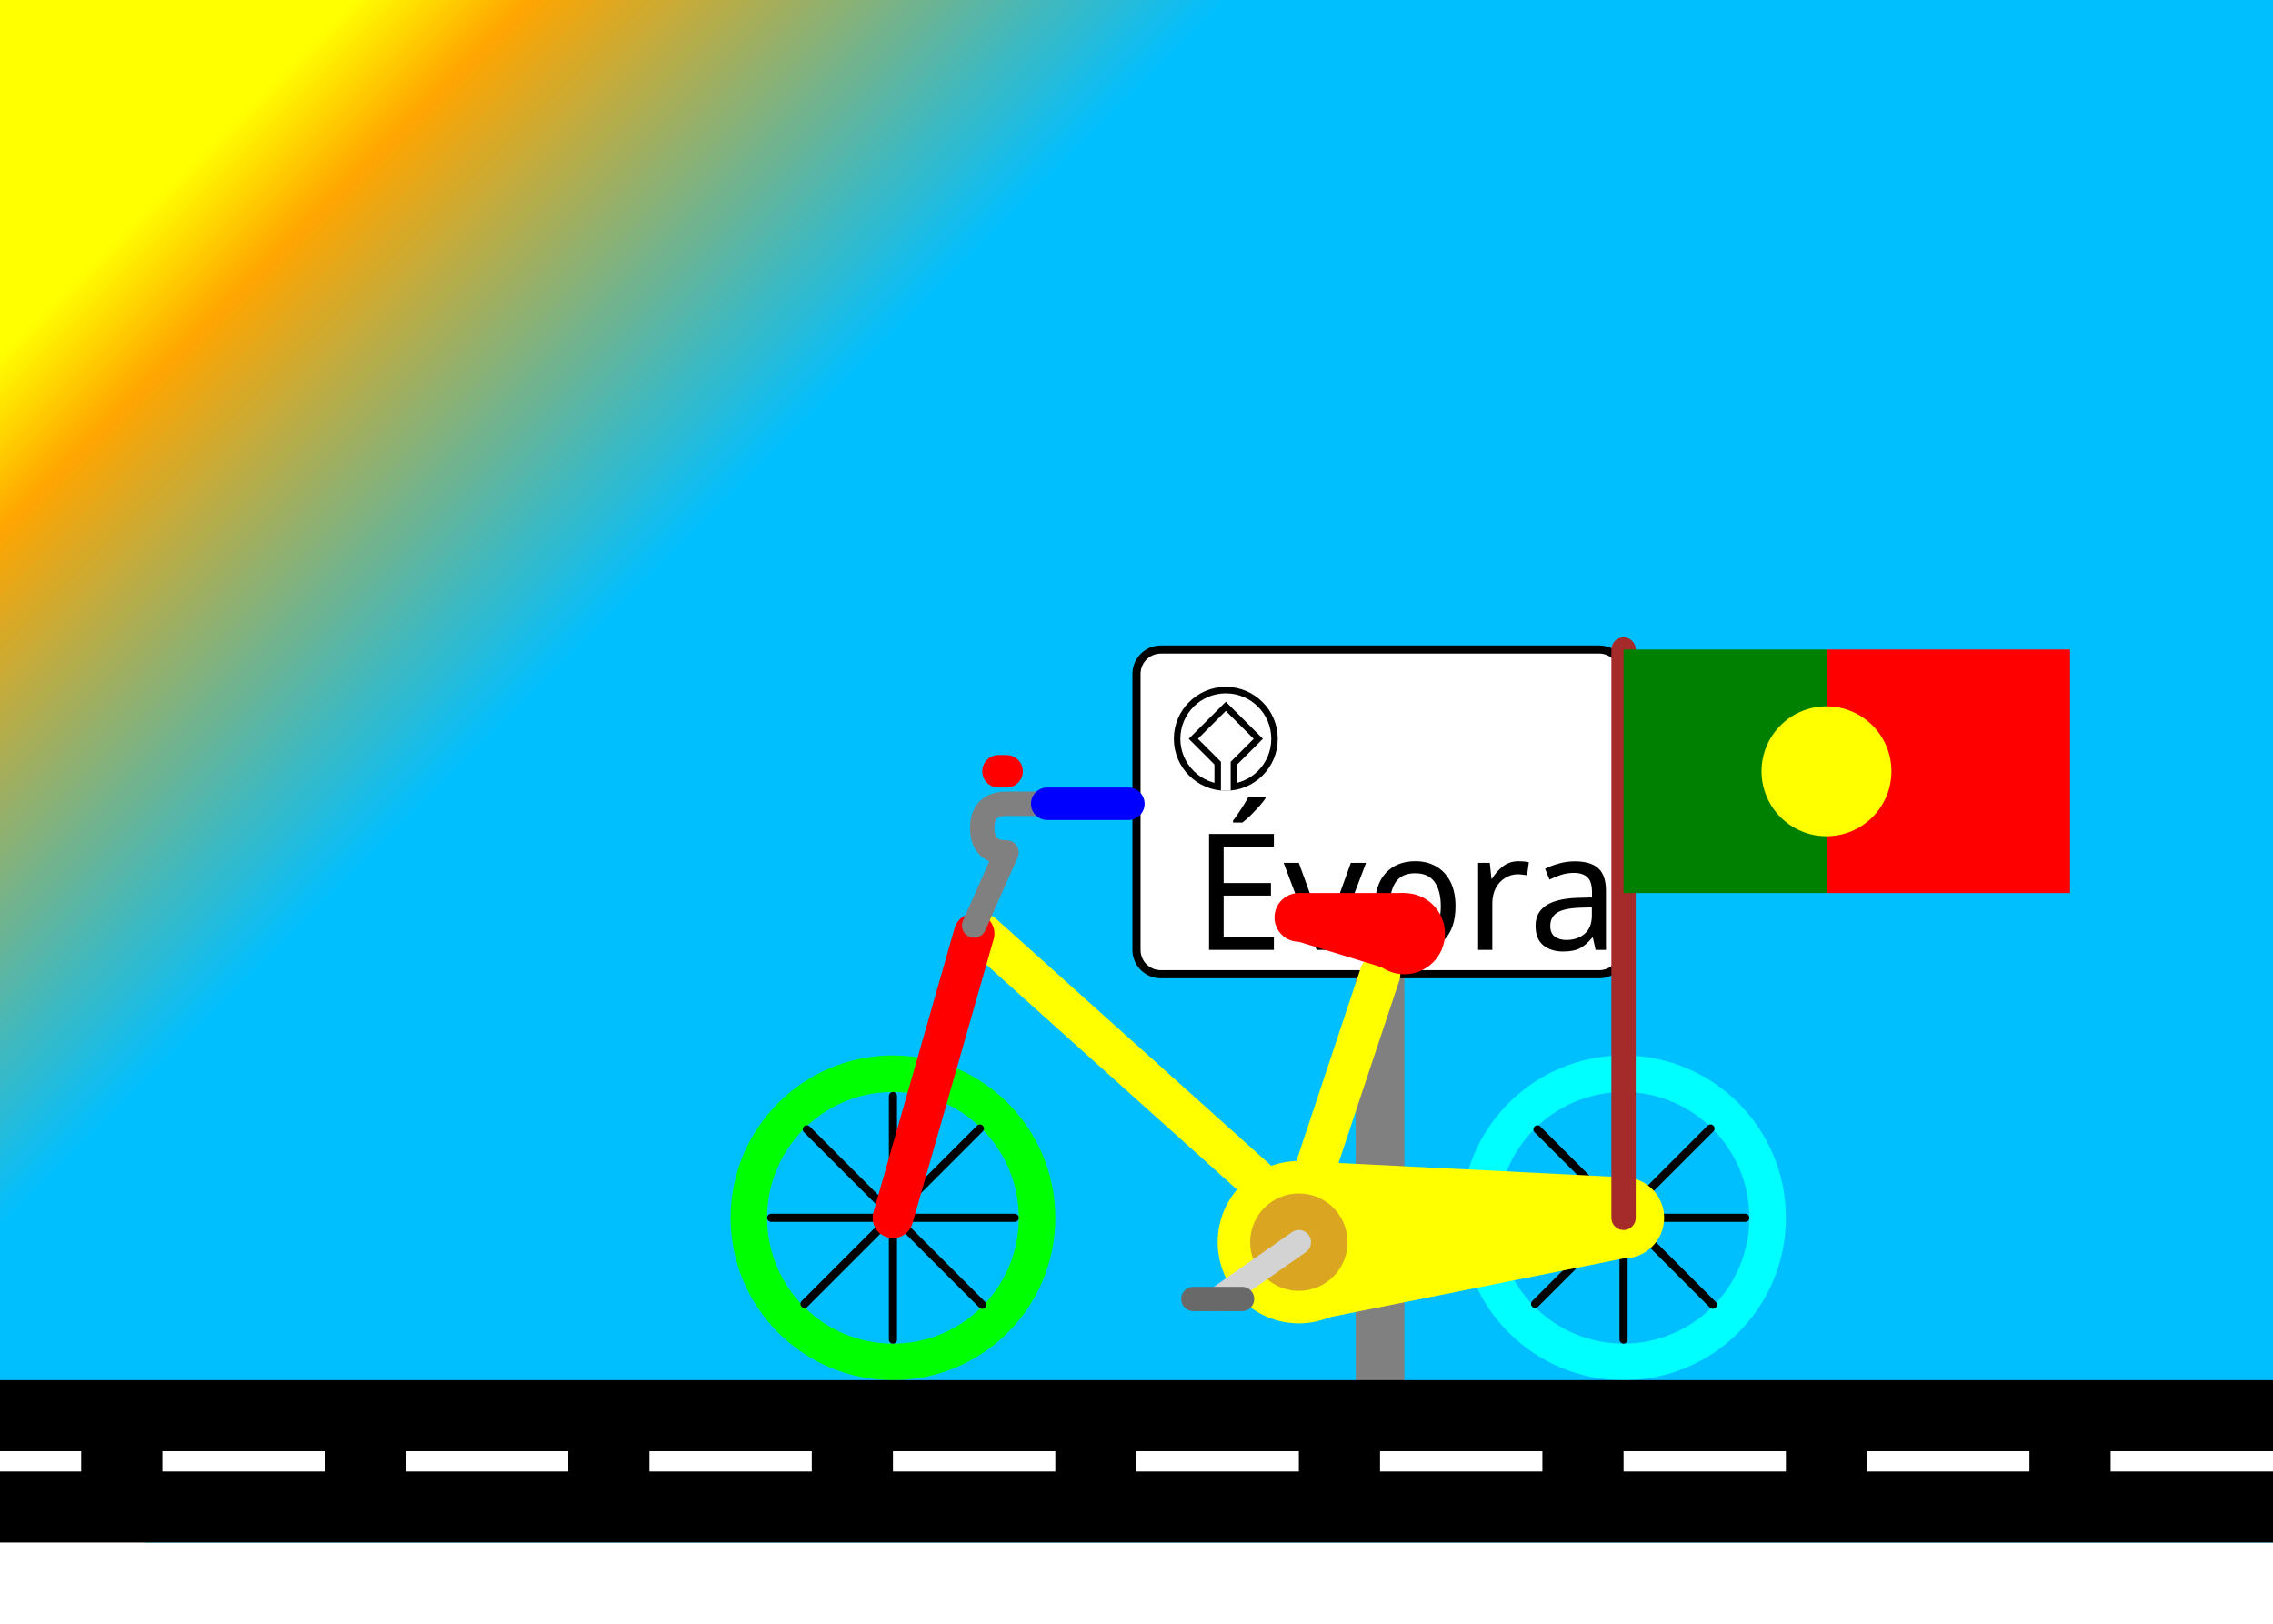
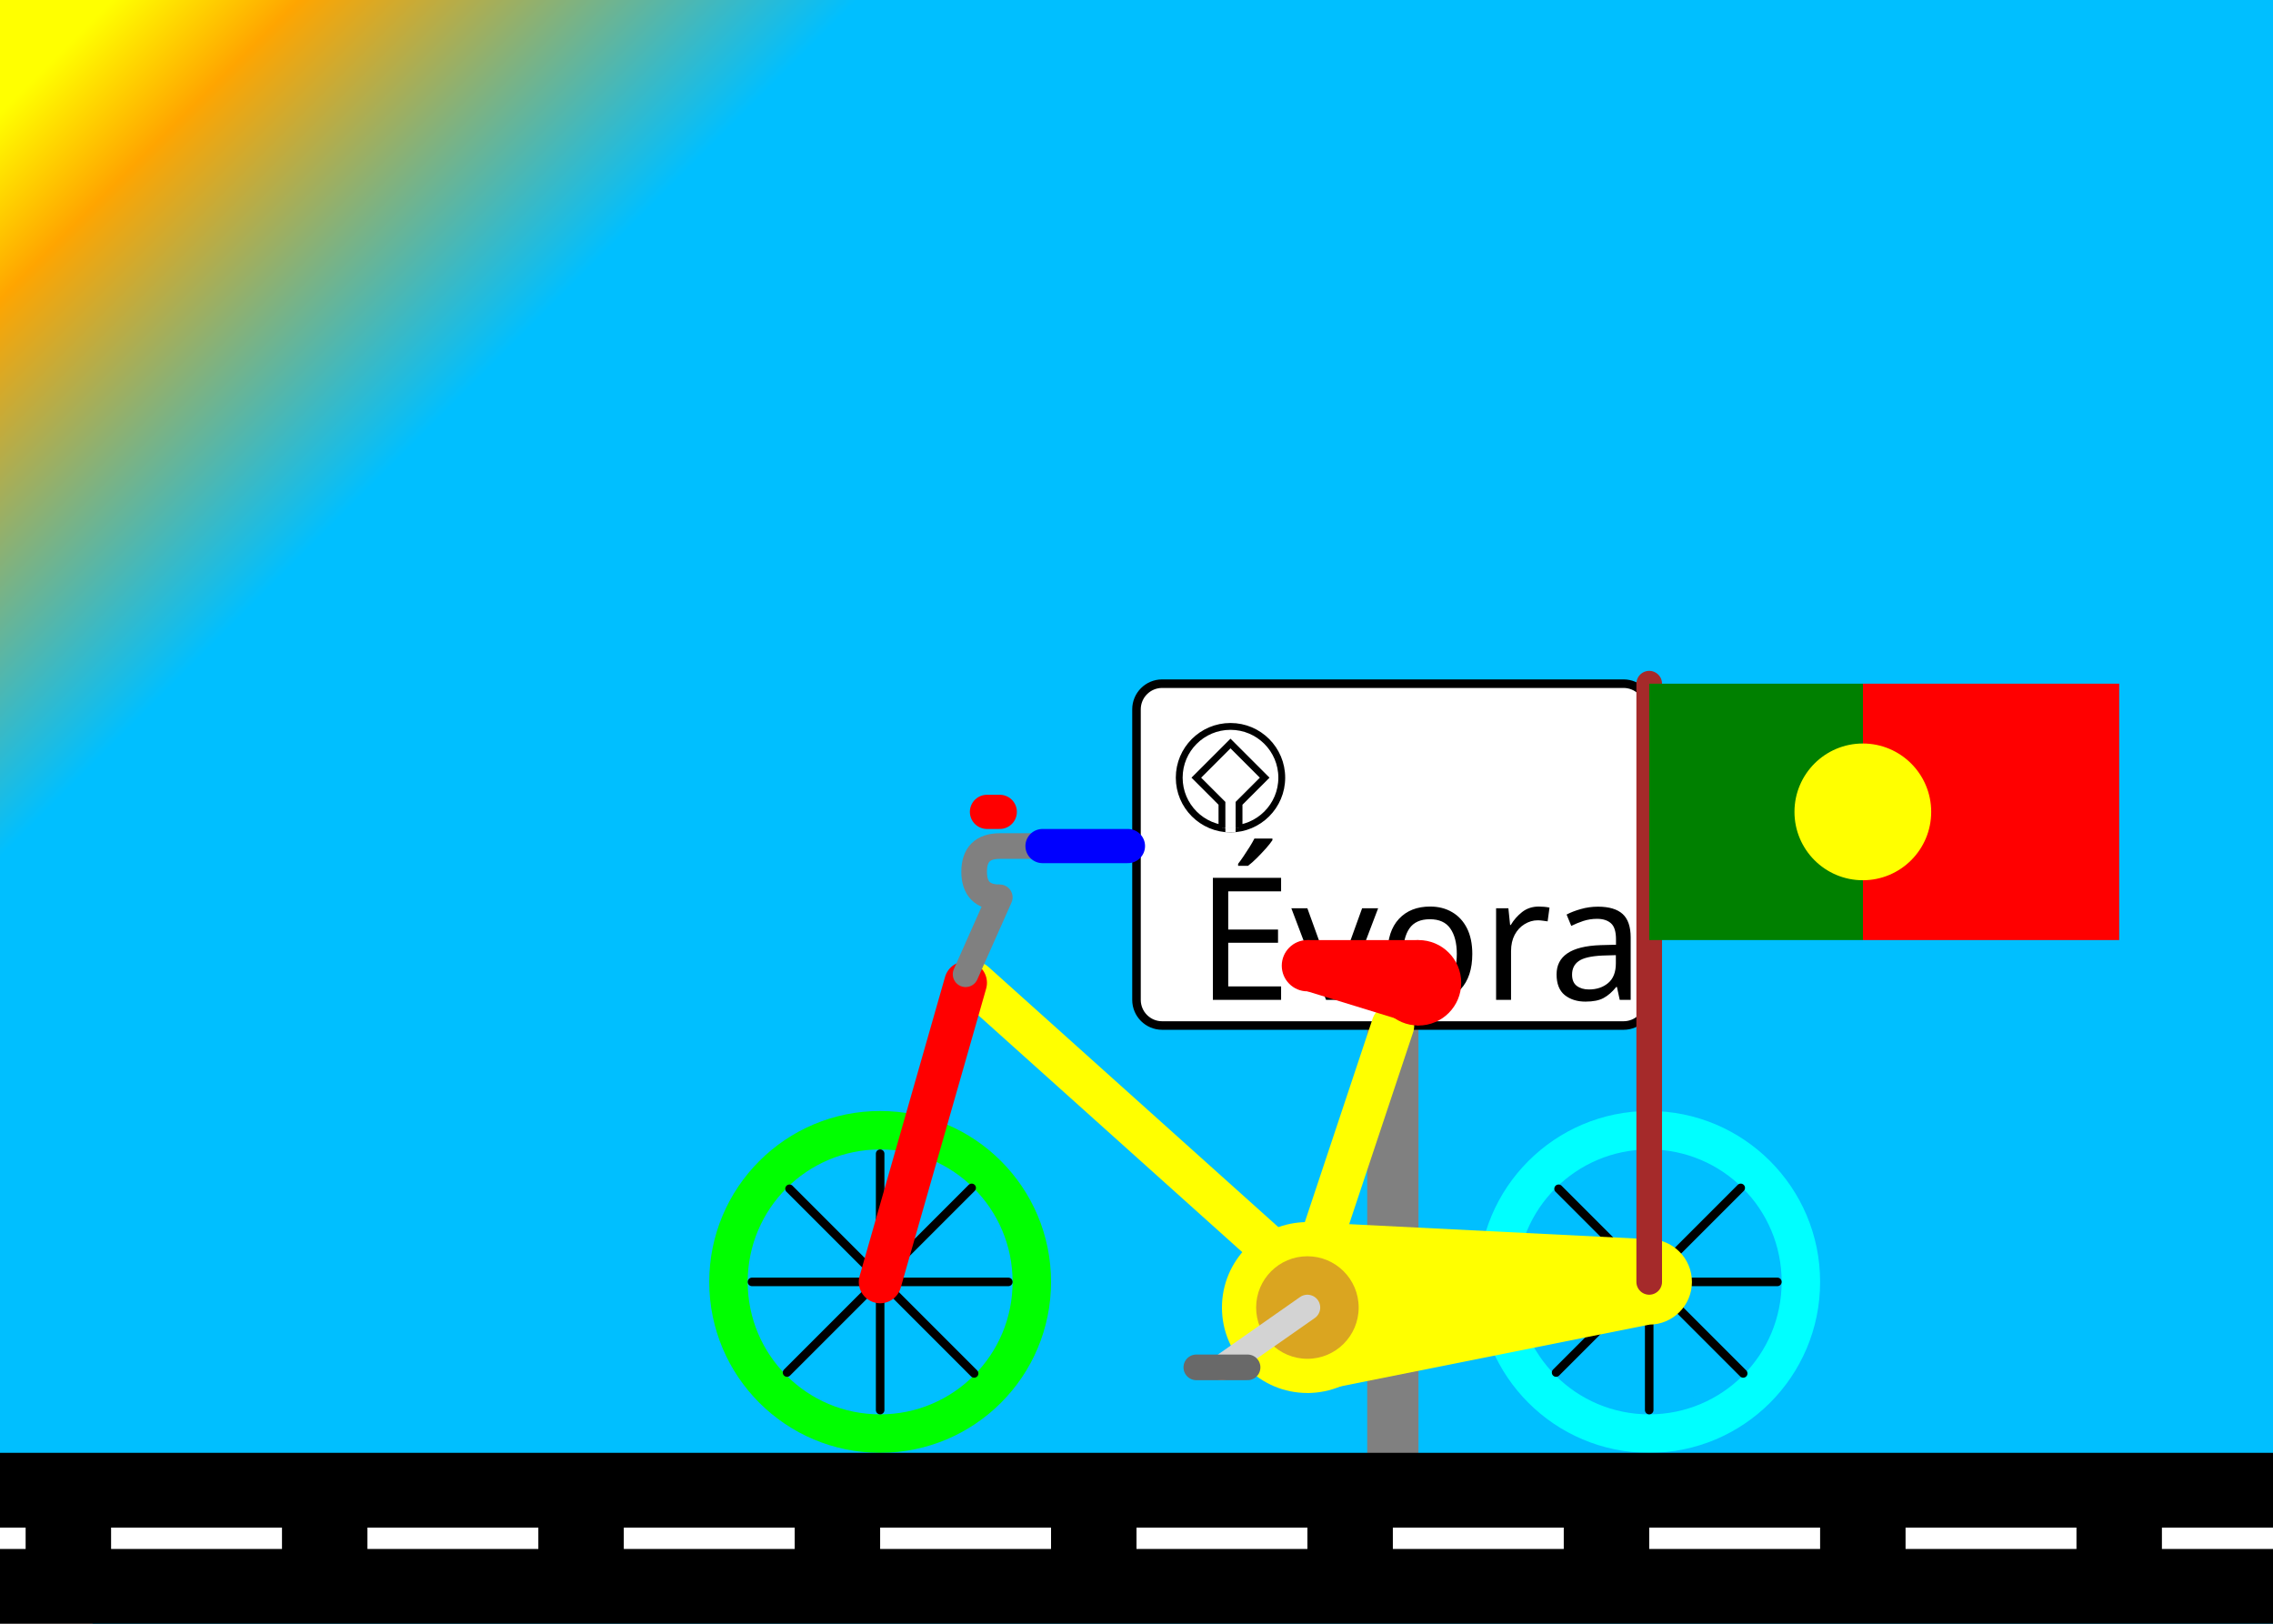
- <svg xmlns="http://www.w3.org/2000/svg" xmlns:xlink="http://www.w3.org/1999/xlink" width="700" height="500" viewBox="30 0 140 200">
+ <svg xmlns="http://www.w3.org/2000/svg" xmlns:xlink="http://www.w3.org/1999/xlink" width="700" height="500" viewBox="30 0 140 190">
  <defs>
    <g id="roda">
      <circle cx="50" cy="50" r="20" stroke-width="1" />
      <circle cx="50" cy="50" r="15" stroke="DeepSkyBlue" stroke-width="1" fill="DeepSkyBlue" />
      <line x1="50" y1="50" x2="35" y2="50" stroke-linecap="round" stroke="black" stroke-width="1" />
      <line x1="50" y1="50" x2="65" y2="50" stroke-linecap="round" stroke="black" stroke-width="1" />
      <line x1="50" y1="50" x2="35" y2="50" stroke-linecap="round" stroke="black" stroke-width="1" transform=" translate(50,-21) rotate(45)" />
      <line x1="50" y1="50" x2="35" y2="50" stroke-linecap="round" stroke="black" stroke-width="1" transform="translate(-10,39) rotate(-45)" />
      <line x1="50" y1="50" x2="35" y2="50" stroke-linecap="round" stroke="black" stroke-width="1" transform="translate(-21,50) rotate(-45)" />
      <line x1="50" y1="50" x2="35" y2="50" stroke-linecap="round" stroke="black" stroke-width="1" transform="translate(61,-10) rotate(45)" />
      <line x1="50" y1="35" x2="50" y2="65" stroke-linecap="round" stroke="black" stroke-width="1" />
    </g>
    <g id="Quadrante">
      <line x1="81" y1="65" x2="120" y2="100" stroke-linecap="round" style="stroke:yellow; stroke-width:5" />
      <line x1="70" y1="100" x2="80" y2="65" stroke-linecap="round" style="stroke:red; stroke-width:5" />
      <line x1="120" y1="100" x2="130" y2="70" stroke-linecap="round" style="stroke:yellow; stroke-width:5" />
      <circle cx="120" cy="103" r="10" fill="yellow" />
      <circle cx="160" cy="100" r="5" fill="yellow" />
      <path d="             M 160 95               L 120 93             L 120 113             L 160 105           " fill="yellow" />
      <circle cx="120" cy="103" r="6" fill="goldenrod" />
      <line x1="120" y1="103" x2="110" y2="110" stroke-linecap="round" style="stroke:lightgrey; stroke-width:3" />
      <line x1="107" y1="110" x2="113" y2="110" stroke-linecap="round" style="stroke:dimgrey; stroke-width:3" />
      <circle cx="120" cy="63" r="3" fill="red" />
      <circle cx="133" cy="65" r="5" fill="red" />
      <path d="             M 120 66             L 133 70             L 133 60             L 120 60          " fill="red" />
    </g>
    <g id="chão">
      <line x1="-300" y1="130" x2="300" y2="130" style="stroke:black; stroke-width:20" />
      <line x1="-290" y1="130" x2="-270" y2="130" style="stroke:white; stroke-width:2.5" />
      <line x1="-260" y1="130" x2="-240" y2="130" style="stroke:white; stroke-width:2.5" />
      <line x1="-230" y1="130" x2="-210" y2="130" style="stroke:white; stroke-width:2.5" />
      <line x1="-200" y1="130" x2="-180" y2="130" style="stroke:white; stroke-width:2.5" />
      <line x1="-170" y1="130" x2="-150" y2="130" style="stroke:white; stroke-width:2.5" />
      <line x1="-140" y1="130" x2="-120" y2="130" style="stroke:white; stroke-width:2.5" />
      <line x1="-110" y1="130" x2="-90" y2="130" style="stroke:white; stroke-width:2.5" />
      <line x1="-80" y1="130" x2="-60" y2="130" style="stroke:white; stroke-width:2.5" />
      <line x1="-50" y1="130" x2="-30" y2="130" style="stroke:white; stroke-width:2.5" />
      <line x1="-20" y1="130" x2="0" y2="130" style="stroke:white; stroke-width:2.5" />
      <line x1="10" y1="130" x2="30" y2="130" style="stroke:white; stroke-width:2.5" />
      <line x1="40" y1="130" x2="60" y2="130" style="stroke:white; stroke-width:2.5" />
      <line x1="70" y1="130" x2="90" y2="130" style="stroke:white; stroke-width:2.5" />
      <line x1="100" y1="130" x2="120" y2="130" style="stroke:white; stroke-width:2.5" />
      <line x1="130" y1="130" x2="150" y2="130" style="stroke:white; stroke-width:2.5" />
      <line x1="160" y1="130" x2="180" y2="130" style="stroke:white; stroke-width:2.5" />
      <line x1="190" y1="130" x2="210" y2="130" style="stroke:white; stroke-width:2.5" />
      <line x1="220" y1="130" x2="240" y2="130" style="stroke:white; stroke-width:2.5" />
      <line x1="250" y1="130" x2="270" y2="130" style="stroke:white; stroke-width:2.5" />
      <line x1="280" y1="130" x2="300" y2="130" style="stroke:white; stroke-width:2.5" />
    </g>
    <g id="guiador">
      <line x1="71" y1="64" x2="75" y2="55" stroke-linecap="round" style="stroke:grey; stroke-width:3" />
      <path fill="none" d="                M 75 55                Q 72 55 72 52                 Q 72 49 75 49                L 80 49             " style="stroke:grey; stroke-width:3" />
      <line x1="80" y1="49" x2="90" y2="49" stroke-linecap="round" style="stroke:blue; stroke-width:4" />
-       <path id="campainha" d="              M 75 45              L 74 45             " stroke-linecap="round" style="stroke:RED; stroke-width:4" />
+       <path id="campainha" d="              M 75 45              L 73.5 45             " stroke-linecap="round" style="stroke:RED; stroke-width:4" />
    </g>
    <linearGradient id="grad1">
-       <stop offset="0.15" stop-color="yellow" />
-       <stop offset="0.2" stop-color="orange" />
-       <stop offset="0.4" stop-color="DeepSkyBlue" />
+       <stop offset="0.10" stop-color="yellow" />
+       <stop offset="0.15" stop-color="orange" />
+       <stop offset="0.3" stop-color="DeepSkyBlue" />
    </linearGradient>
    <g id="ceu">
      <rect x="0" y="0" width="250" height="300" fill="DeepSkyBlue" />
      <rect x="-40" y="-150" width="300" height="300" fill="url(#grad1)" transform="rotate(45)" />
      <rect x="-200" y="190" width="500" height="300" fill="white" />
    </g>
    <g id="simbolo">
      <circle cx="15" cy="15" r="15" fill="white" style="stroke:black; stroke-width:2" />
      <path d="          M 12.5 29.79          L 12.5 22.5          L 5 15          L 15 5          L 25 15          L 17.5 22.5          L 17.5 29.79       " style="stroke:black; stroke-width:2" fill="white" />
      <path d="          M 16.5 29.6          L 13.5 29.6          L 13.5 31          L 16.5 31        " fill="white" />
    </g>
    <g id="placa">
      <line x1="20" y1="128" x2="20" y2="70" stroke-linecap="round" style="stroke:gray; stroke-width:6" />
      <rect x="-10" y="30" width="60" height="40" fill="white" stroke="black" rx="3" />
      <text font-family="Calibri" font-size="20" x="-3" y="67" fill="black">Évora</text>
      <use xlink:href="#simbolo" transform="translate(-5,35) scale(0.4)" />
    </g>
    <g id="bandeira">
      <linearGradient id="grad2">
        <stop offset="0.454" stop-color="green" />
        <stop offset="0.2" stop-color="red" />
      </linearGradient>
      <line x1="160" y1="100" x2="160" y2="30" stroke-linecap="round" style="stroke:brown; stroke-width:3" />
      <rect x="160" y="30" width="55" height="30" fill="url(#grad2)" />
      <circle cx="185" cy="45" r="8" fill="yellow" />
    </g>
  </defs>
  <use xlink:href="#ceu" />
  <use xlink:href="#placa" transform="translate(110,50)" />
  <use xlink:href="#roda" fill="lime" transform="translate(20,100)" />
  <use xlink:href="#roda" fill="cyan" transform="translate(110,100)" />
  <use xlink:href="#Quadrante" transform="translate(0,50)" />
  <use xlink:href="#bandeira" transform="translate(0,50)" />
  <use xlink:href="#guiador" fill="lime" transform="translate(9,50)" />
  <use xlink:href="#chão" transform="translate(0,50)" />
-   <animateTransform xlink:href="#placa" attributeName="transform" attributeType="XML" type="rotate" from="-0.1 50 100000" to="0.2 50 100000" dur="5s" begin="0s" repeatCount="indefinite" fill="freeze" />
+   <animateTransform xlink:href="#placa" attributeName="transform" attributeType="XML" type="translate" from="-300 0" to="300 0" dur="5s" begin="0s" repeatCount="indefinite" fill="freeze" />
  <animateTransform xlink:href="#roda" attributeName="transform" attributeType="XML" type="rotate" from="0 50 50 " to="-360 50 50 " dur="4s" begin="0s" repeatCount="indefinite" fill="freeze" />
-   <animateTransform xlink:href="#chão" attributeName="transform" attributeType="XML" type="rotate" from="0 0 100000" to="0.1 0 100000" dur="6s" begin="0s" repeatCount="indefinite" fill="freeze" />
+   <animateTransform xlink:href="#chão" attributeName="transform" attributeType="XML" type="translate" from="-50 0 " to="250 0 " dur="6s" begin="0s" repeatCount="indefinite" fill="freeze" />
</svg>
